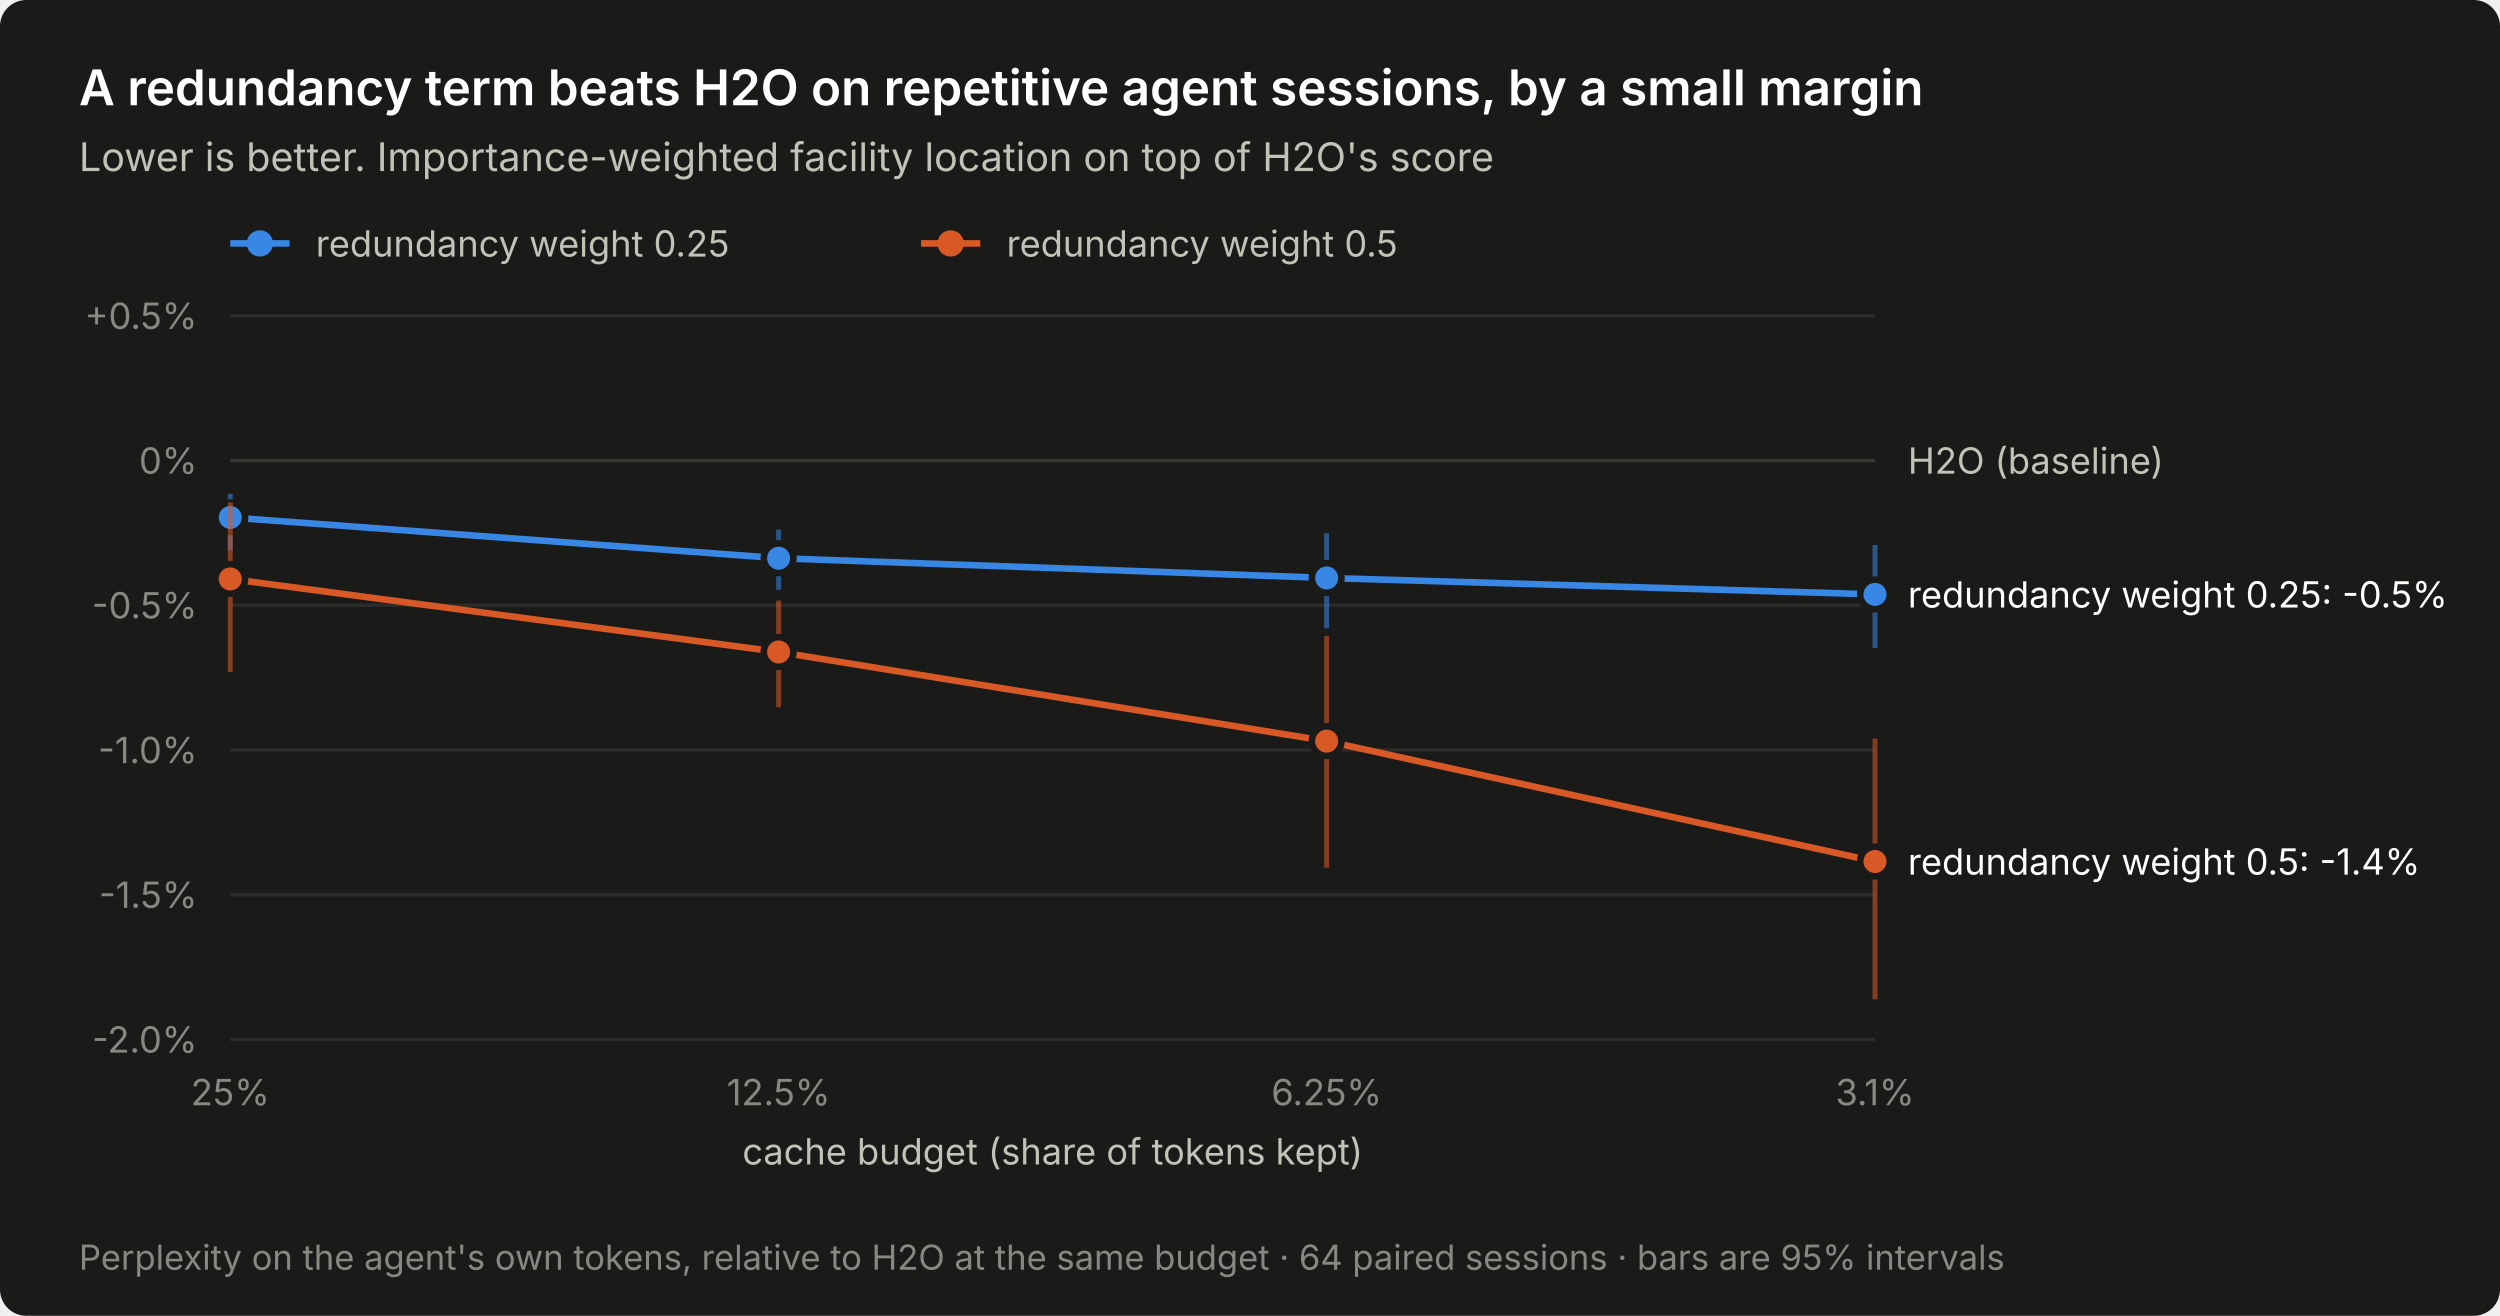
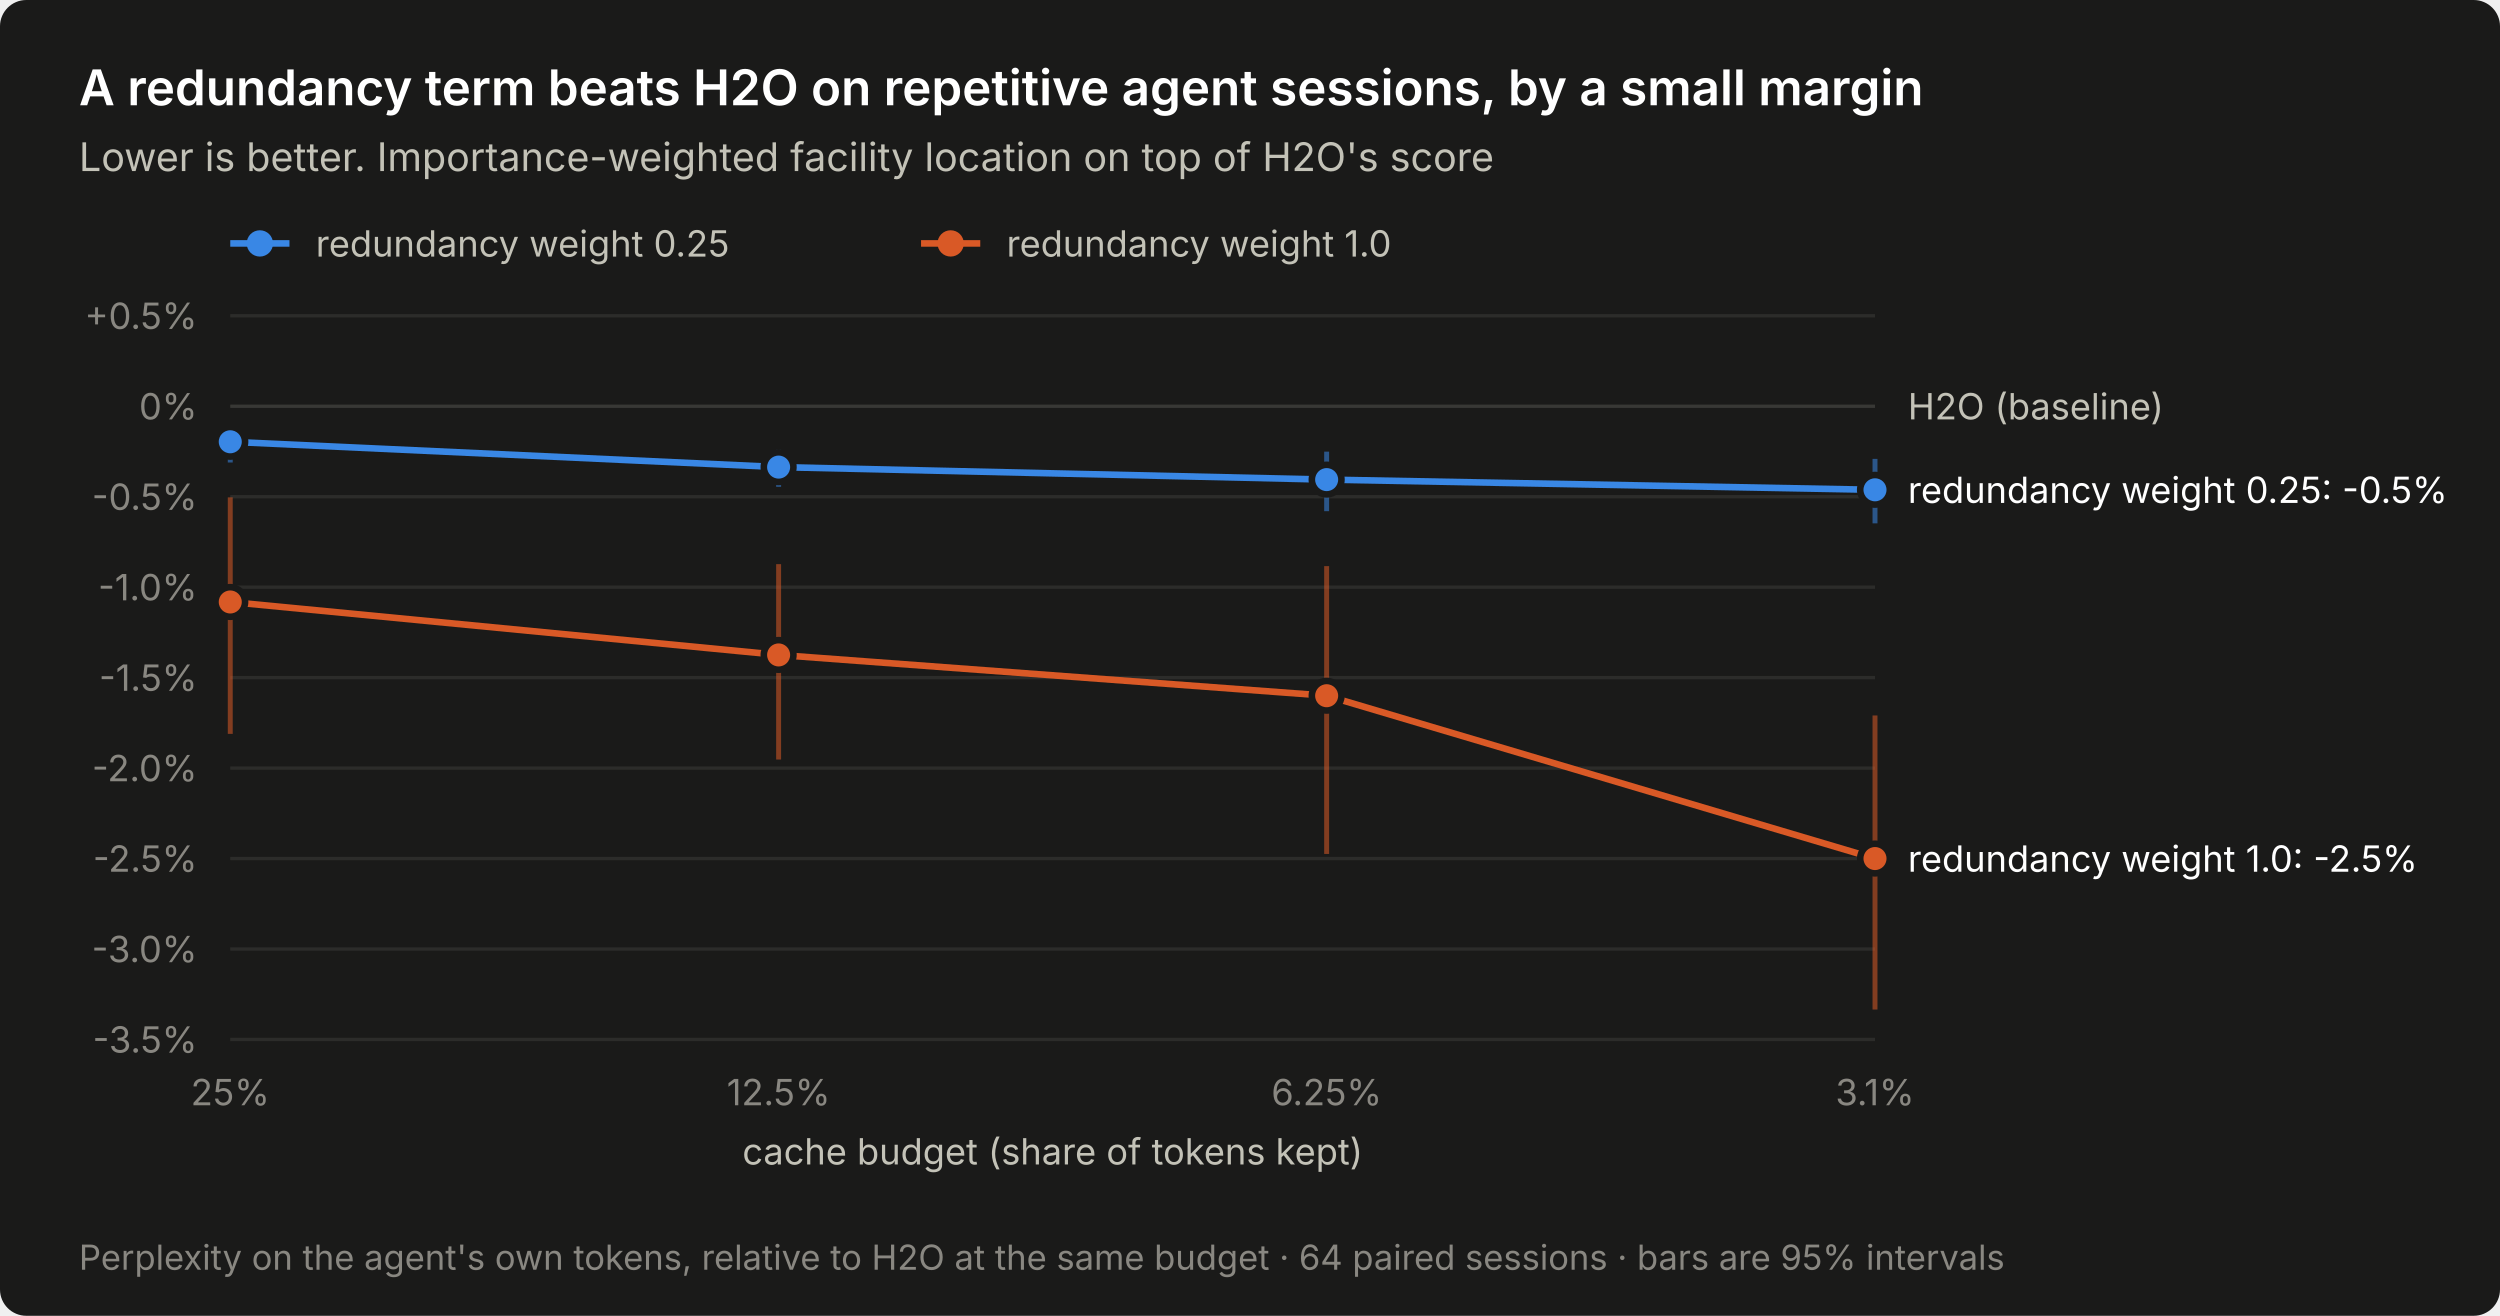
<svg xmlns="http://www.w3.org/2000/svg" viewBox="0 0 760 400" width="760" height="400" role="img" aria-label="A redundancy term beats H2O on repetitive agent sessions, by a small margin">
  <rect width="760" height="400" rx="8" fill="#1a1a19" />
  <text x="24.0" y="32.0" font-family="system-ui, -apple-system, Segoe UI, sans-serif" font-size="15" font-weight="600" fill="#ffffff" text-anchor="start">A redundancy term beats H2O on repetitive agent sessions, by a small margin</text>
  <text x="24.0" y="52.0" font-family="system-ui, -apple-system, Segoe UI, sans-serif" font-size="12" font-weight="400" fill="#c3c2b7" text-anchor="start">Lower is better. Importance-weighted facility location on top of H2O's score</text>
  <line x1="70" y1="316.0" x2="570" y2="316.0" stroke="#2c2c2a" stroke-width="1" />
-   <text x="60.0" y="320.0" font-family="system-ui, -apple-system, Segoe UI, sans-serif" font-size="11" font-weight="400" fill="#898781" text-anchor="end">-2.0%</text>
-   <line x1="70" y1="272.0" x2="570" y2="272.0" stroke="#2c2c2a" stroke-width="1" />
-   <text x="60.0" y="276.0" font-family="system-ui, -apple-system, Segoe UI, sans-serif" font-size="11" font-weight="400" fill="#898781" text-anchor="end">-1.5%</text>
-   <line x1="70" y1="228.0" x2="570" y2="228.0" stroke="#2c2c2a" stroke-width="1" />
-   <text x="60.0" y="232.0" font-family="system-ui, -apple-system, Segoe UI, sans-serif" font-size="11" font-weight="400" fill="#898781" text-anchor="end">-1.0%</text>
-   <line x1="70" y1="184.0" x2="570" y2="184.0" stroke="#2c2c2a" stroke-width="1" />
-   <text x="60.0" y="188.0" font-family="system-ui, -apple-system, Segoe UI, sans-serif" font-size="11" font-weight="400" fill="#898781" text-anchor="end">-0.5%</text>
-   <line x1="70" y1="140.0" x2="570" y2="140.0" stroke="#383835" stroke-width="1" />
-   <text x="60.0" y="144.0" font-family="system-ui, -apple-system, Segoe UI, sans-serif" font-size="11" font-weight="400" fill="#898781" text-anchor="end">0%</text>
+   <text x="60.0" y="320.0" font-family="system-ui, -apple-system, Segoe UI, sans-serif" font-size="11" font-weight="400" fill="#898781" text-anchor="end">-3.5%</text>
+   <line x1="70" y1="288.5" x2="570" y2="288.5" stroke="#2c2c2a" stroke-width="1" />
+   <text x="60.0" y="292.5" font-family="system-ui, -apple-system, Segoe UI, sans-serif" font-size="11" font-weight="400" fill="#898781" text-anchor="end">-3.0%</text>
+   <line x1="70" y1="261.0" x2="570" y2="261.0" stroke="#2c2c2a" stroke-width="1" />
+   <text x="60.0" y="265.0" font-family="system-ui, -apple-system, Segoe UI, sans-serif" font-size="11" font-weight="400" fill="#898781" text-anchor="end">-2.5%</text>
+   <line x1="70" y1="233.5" x2="570" y2="233.5" stroke="#2c2c2a" stroke-width="1" />
+   <text x="60.0" y="237.5" font-family="system-ui, -apple-system, Segoe UI, sans-serif" font-size="11" font-weight="400" fill="#898781" text-anchor="end">-2.0%</text>
+   <line x1="70" y1="206.0" x2="570" y2="206.0" stroke="#2c2c2a" stroke-width="1" />
+   <text x="60.0" y="210.0" font-family="system-ui, -apple-system, Segoe UI, sans-serif" font-size="11" font-weight="400" fill="#898781" text-anchor="end">-1.5%</text>
+   <line x1="70" y1="178.5" x2="570" y2="178.5" stroke="#2c2c2a" stroke-width="1" />
+   <text x="60.0" y="182.5" font-family="system-ui, -apple-system, Segoe UI, sans-serif" font-size="11" font-weight="400" fill="#898781" text-anchor="end">-1.0%</text>
+   <line x1="70" y1="151.0" x2="570" y2="151.0" stroke="#2c2c2a" stroke-width="1" />
+   <text x="60.0" y="155.0" font-family="system-ui, -apple-system, Segoe UI, sans-serif" font-size="11" font-weight="400" fill="#898781" text-anchor="end">-0.5%</text>
+   <line x1="70" y1="123.5" x2="570" y2="123.5" stroke="#383835" stroke-width="1" />
+   <text x="60.0" y="127.5" font-family="system-ui, -apple-system, Segoe UI, sans-serif" font-size="11" font-weight="400" fill="#898781" text-anchor="end">0%</text>
  <line x1="70" y1="96.0" x2="570" y2="96.0" stroke="#2c2c2a" stroke-width="1" />
  <text x="60.0" y="100.0" font-family="system-ui, -apple-system, Segoe UI, sans-serif" font-size="11" font-weight="400" fill="#898781" text-anchor="end">+0.5%</text>
-   <text x="580.0" y="144.0" font-family="system-ui, -apple-system, Segoe UI, sans-serif" font-size="11" font-weight="400" fill="#c3c2b7" text-anchor="start">H2O (baseline)</text>
+   <text x="580.0" y="127.5" font-family="system-ui, -apple-system, Segoe UI, sans-serif" font-size="11" font-weight="400" fill="#c3c2b7" text-anchor="start">H2O (baseline)</text>
  <text x="70.0" y="336.0" font-family="system-ui, -apple-system, Segoe UI, sans-serif" font-size="11" font-weight="400" fill="#898781" text-anchor="middle">25%</text>
  <text x="236.7" y="336.0" font-family="system-ui, -apple-system, Segoe UI, sans-serif" font-size="11" font-weight="400" fill="#898781" text-anchor="middle">12.5%</text>
  <text x="403.3" y="336.0" font-family="system-ui, -apple-system, Segoe UI, sans-serif" font-size="11" font-weight="400" fill="#898781" text-anchor="middle">6.25%</text>
  <text x="570.0" y="336.0" font-family="system-ui, -apple-system, Segoe UI, sans-serif" font-size="11" font-weight="400" fill="#898781" text-anchor="middle">3.1%</text>
  <text x="320.0" y="354.0" font-family="system-ui, -apple-system, Segoe UI, sans-serif" font-size="11" font-weight="400" fill="#c3c2b7" text-anchor="middle">cache budget (share of tokens kept)</text>
-   <line x1="70.0" y1="167.3" x2="70.0" y2="150.1" stroke="#3987e5" stroke-width="1.5" opacity="0.55" />
-   <line x1="236.7" y1="179.3" x2="236.7" y2="161.0" stroke="#3987e5" stroke-width="1.5" opacity="0.55" />
-   <line x1="403.3" y1="191.0" x2="403.3" y2="162.1" stroke="#3987e5" stroke-width="1.5" opacity="0.55" />
-   <line x1="570.0" y1="197.0" x2="570.0" y2="165.7" stroke="#3987e5" stroke-width="1.5" opacity="0.55" />
-   <path d="M70.0,157.3 L236.7,169.7 L403.3,175.7 L570.0,180.7" fill="none" stroke="#3987e5" stroke-width="2" stroke-linejoin="round" stroke-linecap="round" />
-   <circle cx="70.0" cy="157.3" r="4.5" fill="#3987e5" stroke="#1a1a19" stroke-width="2" />
-   <circle cx="236.7" cy="169.7" r="4.5" fill="#3987e5" stroke="#1a1a19" stroke-width="2" />
-   <circle cx="403.3" cy="175.7" r="4.5" fill="#3987e5" stroke="#1a1a19" stroke-width="2" />
-   <circle cx="570.0" cy="180.7" r="4.5" fill="#3987e5" stroke="#1a1a19" stroke-width="2" />
-   <text x="580.0" y="184.7" font-family="system-ui, -apple-system, Segoe UI, sans-serif" font-size="11" font-weight="400" fill="#ffffff" text-anchor="start">redundancy weight 0.25: -0.5%</text>
-   <line x1="70.0" y1="204.3" x2="70.0" y2="152.7" stroke="#d95926" stroke-width="1.5" opacity="0.55" />
-   <line x1="236.7" y1="215.0" x2="236.7" y2="182.6" stroke="#d95926" stroke-width="1.5" opacity="0.55" />
-   <line x1="403.3" y1="263.8" x2="403.3" y2="193.3" stroke="#d95926" stroke-width="1.5" opacity="0.55" />
-   <line x1="570.0" y1="303.8" x2="570.0" y2="224.5" stroke="#d95926" stroke-width="1.5" opacity="0.55" />
-   <path d="M70.0,176.0 L236.7,198.2 L403.3,225.3 L570.0,261.9" fill="none" stroke="#d95926" stroke-width="2" stroke-linejoin="round" stroke-linecap="round" />
-   <circle cx="70.0" cy="176.0" r="4.5" fill="#d95926" stroke="#1a1a19" stroke-width="2" />
-   <circle cx="236.7" cy="198.2" r="4.5" fill="#d95926" stroke="#1a1a19" stroke-width="2" />
-   <circle cx="403.3" cy="225.3" r="4.5" fill="#d95926" stroke="#1a1a19" stroke-width="2" />
-   <circle cx="570.0" cy="261.9" r="4.5" fill="#d95926" stroke="#1a1a19" stroke-width="2" />
-   <text x="580.0" y="265.9" font-family="system-ui, -apple-system, Segoe UI, sans-serif" font-size="11" font-weight="400" fill="#ffffff" text-anchor="start">redundancy weight 0.5: -1.4%</text>
+   <line x1="70.0" y1="140.6" x2="70.0" y2="129.8" stroke="#3987e5" stroke-width="1.5" opacity="0.55" />
+   <line x1="236.7" y1="148.0" x2="236.7" y2="136.6" stroke="#3987e5" stroke-width="1.5" opacity="0.55" />
+   <line x1="403.3" y1="155.4" x2="403.3" y2="137.3" stroke="#3987e5" stroke-width="1.5" opacity="0.55" />
+   <line x1="570.0" y1="159.1" x2="570.0" y2="139.5" stroke="#3987e5" stroke-width="1.5" opacity="0.55" />
+   <path d="M70.0,134.3 L236.7,142.0 L403.3,145.8 L570.0,148.9" fill="none" stroke="#3987e5" stroke-width="2" stroke-linejoin="round" stroke-linecap="round" />
+   <circle cx="70.0" cy="134.3" r="4.5" fill="#3987e5" stroke="#1a1a19" stroke-width="2" />
+   <circle cx="236.7" cy="142.0" r="4.5" fill="#3987e5" stroke="#1a1a19" stroke-width="2" />
+   <circle cx="403.3" cy="145.8" r="4.5" fill="#3987e5" stroke="#1a1a19" stroke-width="2" />
+   <circle cx="570.0" cy="148.9" r="4.5" fill="#3987e5" stroke="#1a1a19" stroke-width="2" />
+   <text x="580.0" y="152.9" font-family="system-ui, -apple-system, Segoe UI, sans-serif" font-size="11" font-weight="400" fill="#ffffff" text-anchor="start">redundancy weight 0.25: -0.5%</text>
+   <line x1="70.0" y1="223.1" x2="70.0" y2="151.2" stroke="#d95926" stroke-width="1.5" opacity="0.55" />
+   <line x1="236.7" y1="230.9" x2="236.7" y2="171.5" stroke="#d95926" stroke-width="1.5" opacity="0.55" />
+   <line x1="403.3" y1="259.6" x2="403.3" y2="172.1" stroke="#d95926" stroke-width="1.5" opacity="0.55" />
+   <line x1="570.0" y1="306.9" x2="570.0" y2="217.5" stroke="#d95926" stroke-width="1.5" opacity="0.55" />
+   <path d="M70.0,183.0 L236.7,199.1 L403.3,211.5 L570.0,261.0" fill="none" stroke="#d95926" stroke-width="2" stroke-linejoin="round" stroke-linecap="round" />
+   <circle cx="70.0" cy="183.0" r="4.5" fill="#d95926" stroke="#1a1a19" stroke-width="2" />
+   <circle cx="236.7" cy="199.1" r="4.5" fill="#d95926" stroke="#1a1a19" stroke-width="2" />
+   <circle cx="403.3" cy="211.5" r="4.5" fill="#d95926" stroke="#1a1a19" stroke-width="2" />
+   <circle cx="570.0" cy="261.0" r="4.5" fill="#d95926" stroke="#1a1a19" stroke-width="2" />
+   <text x="580.0" y="265.0" font-family="system-ui, -apple-system, Segoe UI, sans-serif" font-size="11" font-weight="400" fill="#ffffff" text-anchor="start">redundancy weight 1.0: -2.5%</text>
  <line x1="70" y1="74" x2="88" y2="74" stroke="#3987e5" stroke-width="2" />
  <circle cx="79" cy="74" r="4" fill="#3987e5" />
  <text x="96.0" y="78.0" font-family="system-ui, -apple-system, Segoe UI, sans-serif" font-size="11" font-weight="400" fill="#c3c2b7" text-anchor="start">redundancy weight 0.25</text>
  <line x1="280" y1="74" x2="298" y2="74" stroke="#d95926" stroke-width="2" />
  <circle cx="289" cy="74" r="4" fill="#d95926" />
-   <text x="306.0" y="78.0" font-family="system-ui, -apple-system, Segoe UI, sans-serif" font-size="11" font-weight="400" fill="#c3c2b7" text-anchor="start">redundancy weight 0.5</text>
+   <text x="306.0" y="78.0" font-family="system-ui, -apple-system, Segoe UI, sans-serif" font-size="11" font-weight="400" fill="#c3c2b7" text-anchor="start">redundancy weight 1.0</text>
  <text x="24.0" y="386.0" font-family="system-ui, -apple-system, Segoe UI, sans-serif" font-size="10.5" font-weight="400" fill="#898781" text-anchor="start">Perplexity on the agent's own tokens, relative to H2O at the same budget · 64 paired sessions · bars are 95% intervals</text>
</svg>
